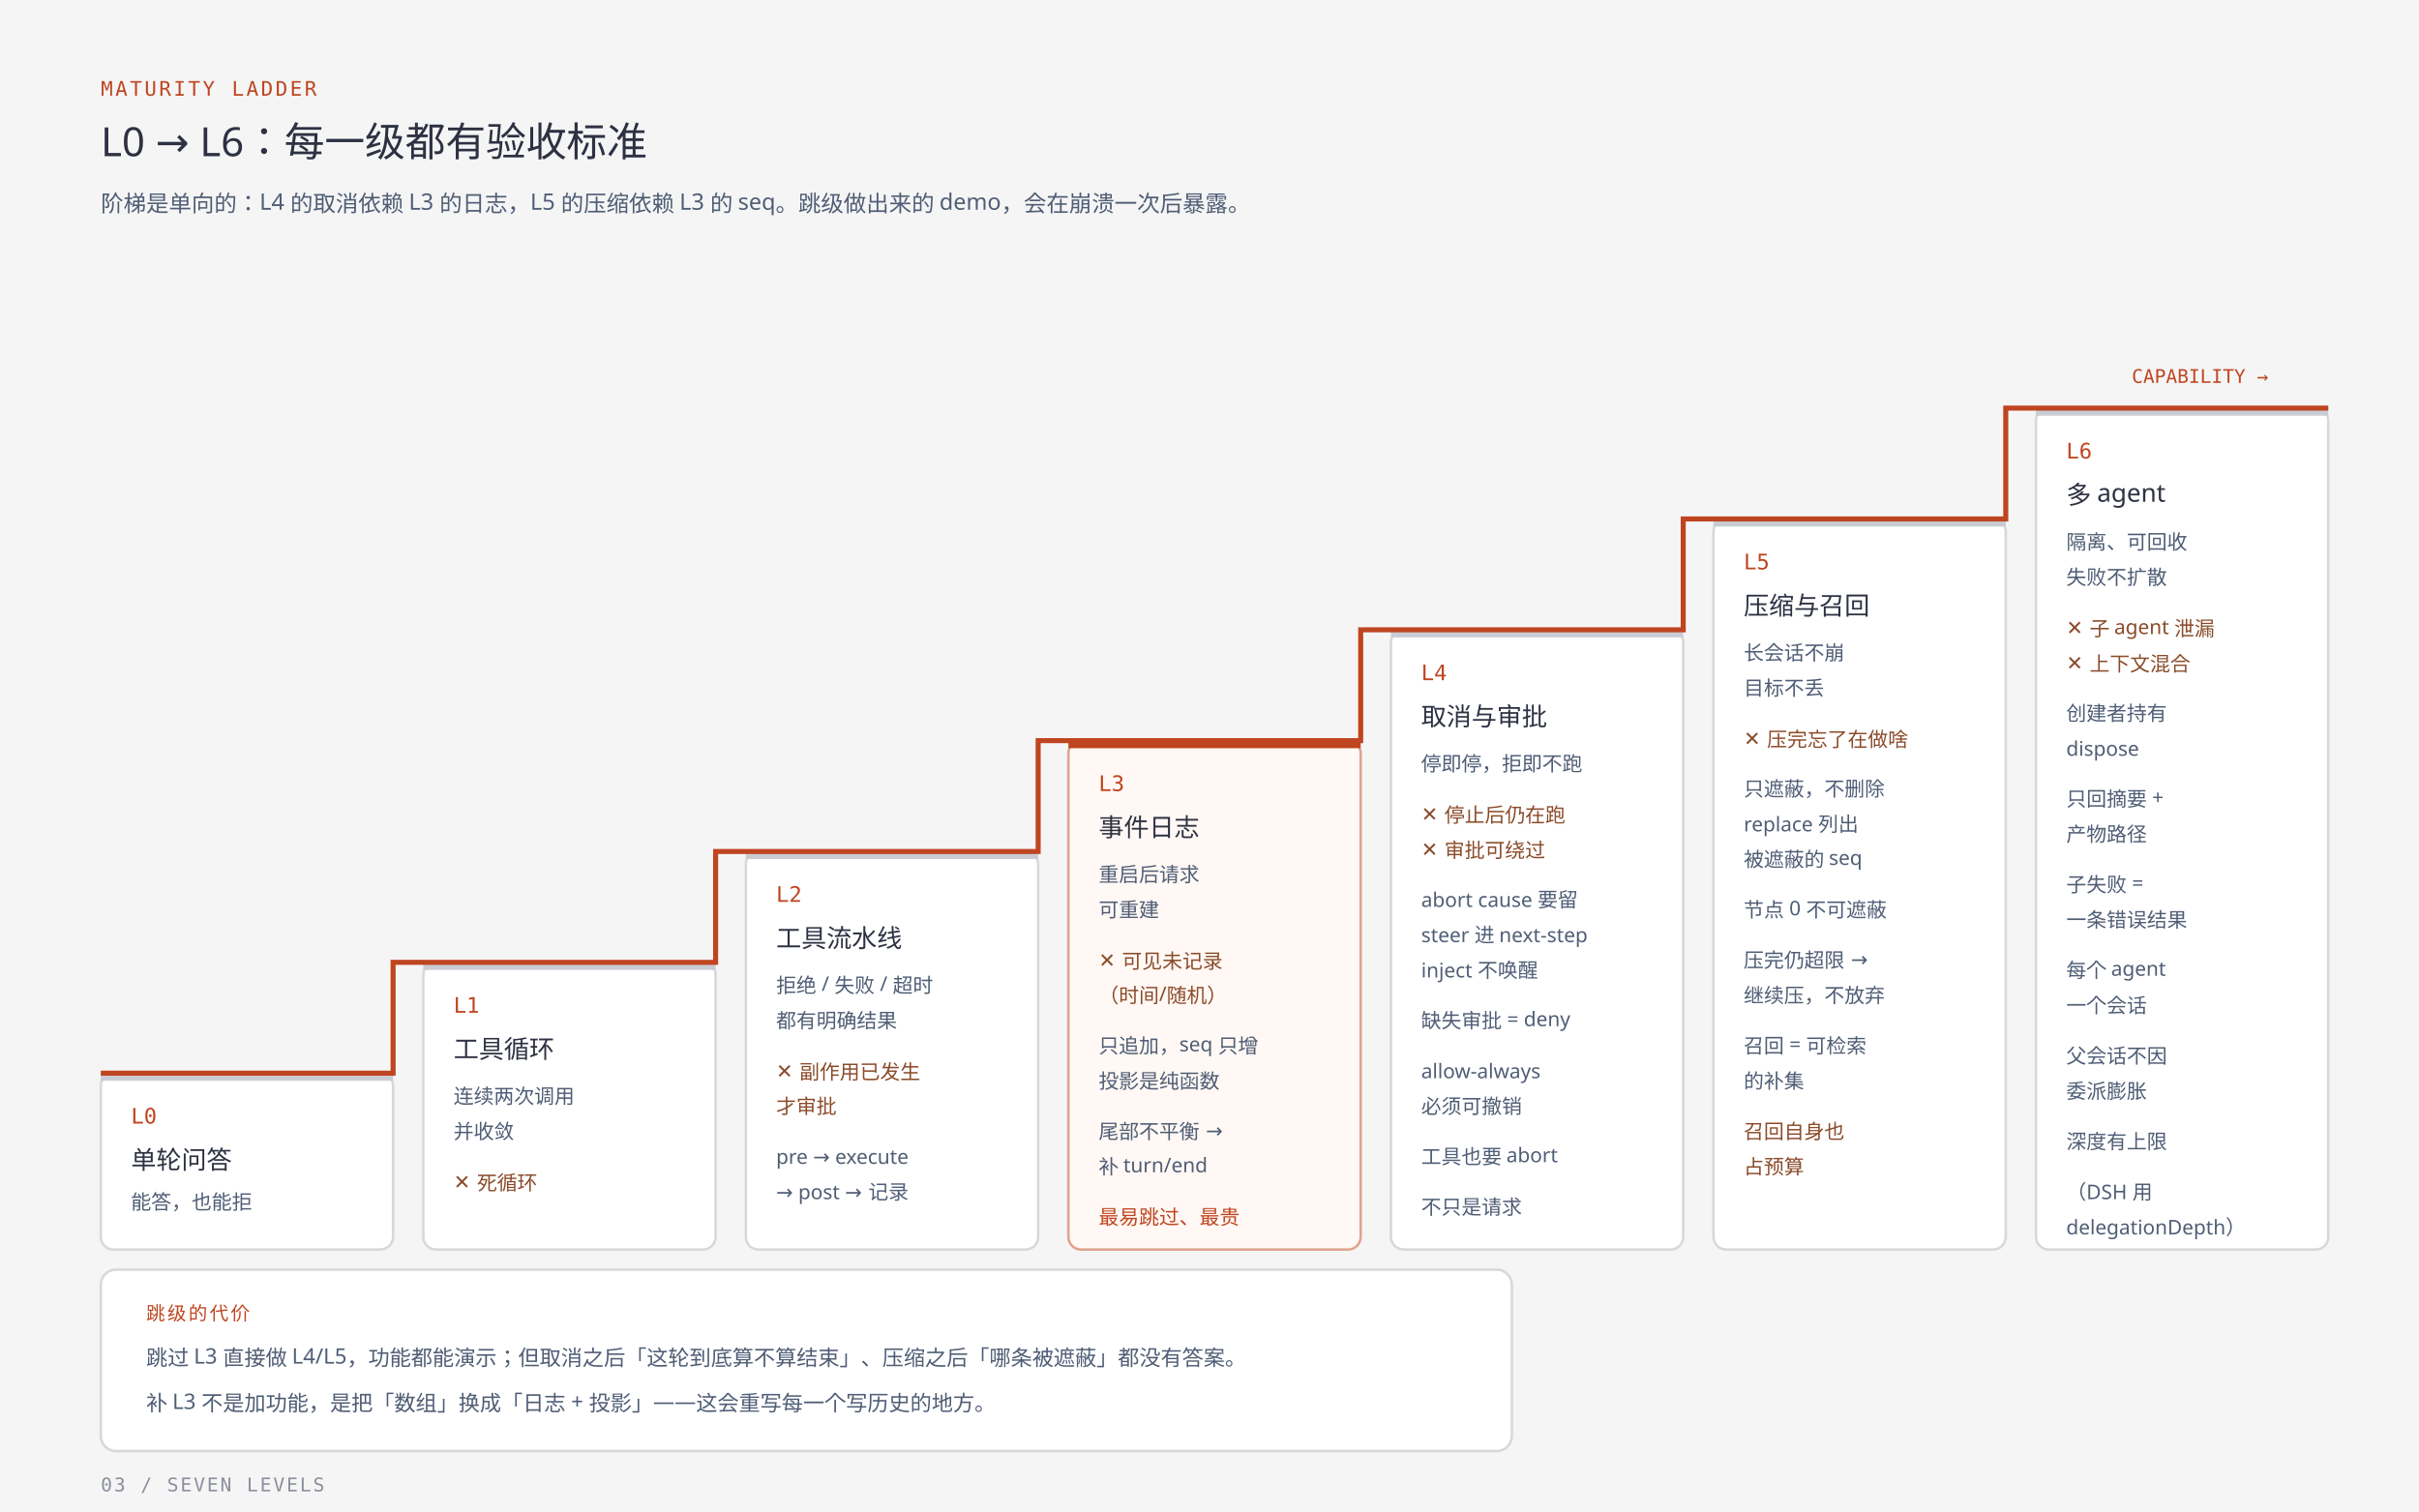
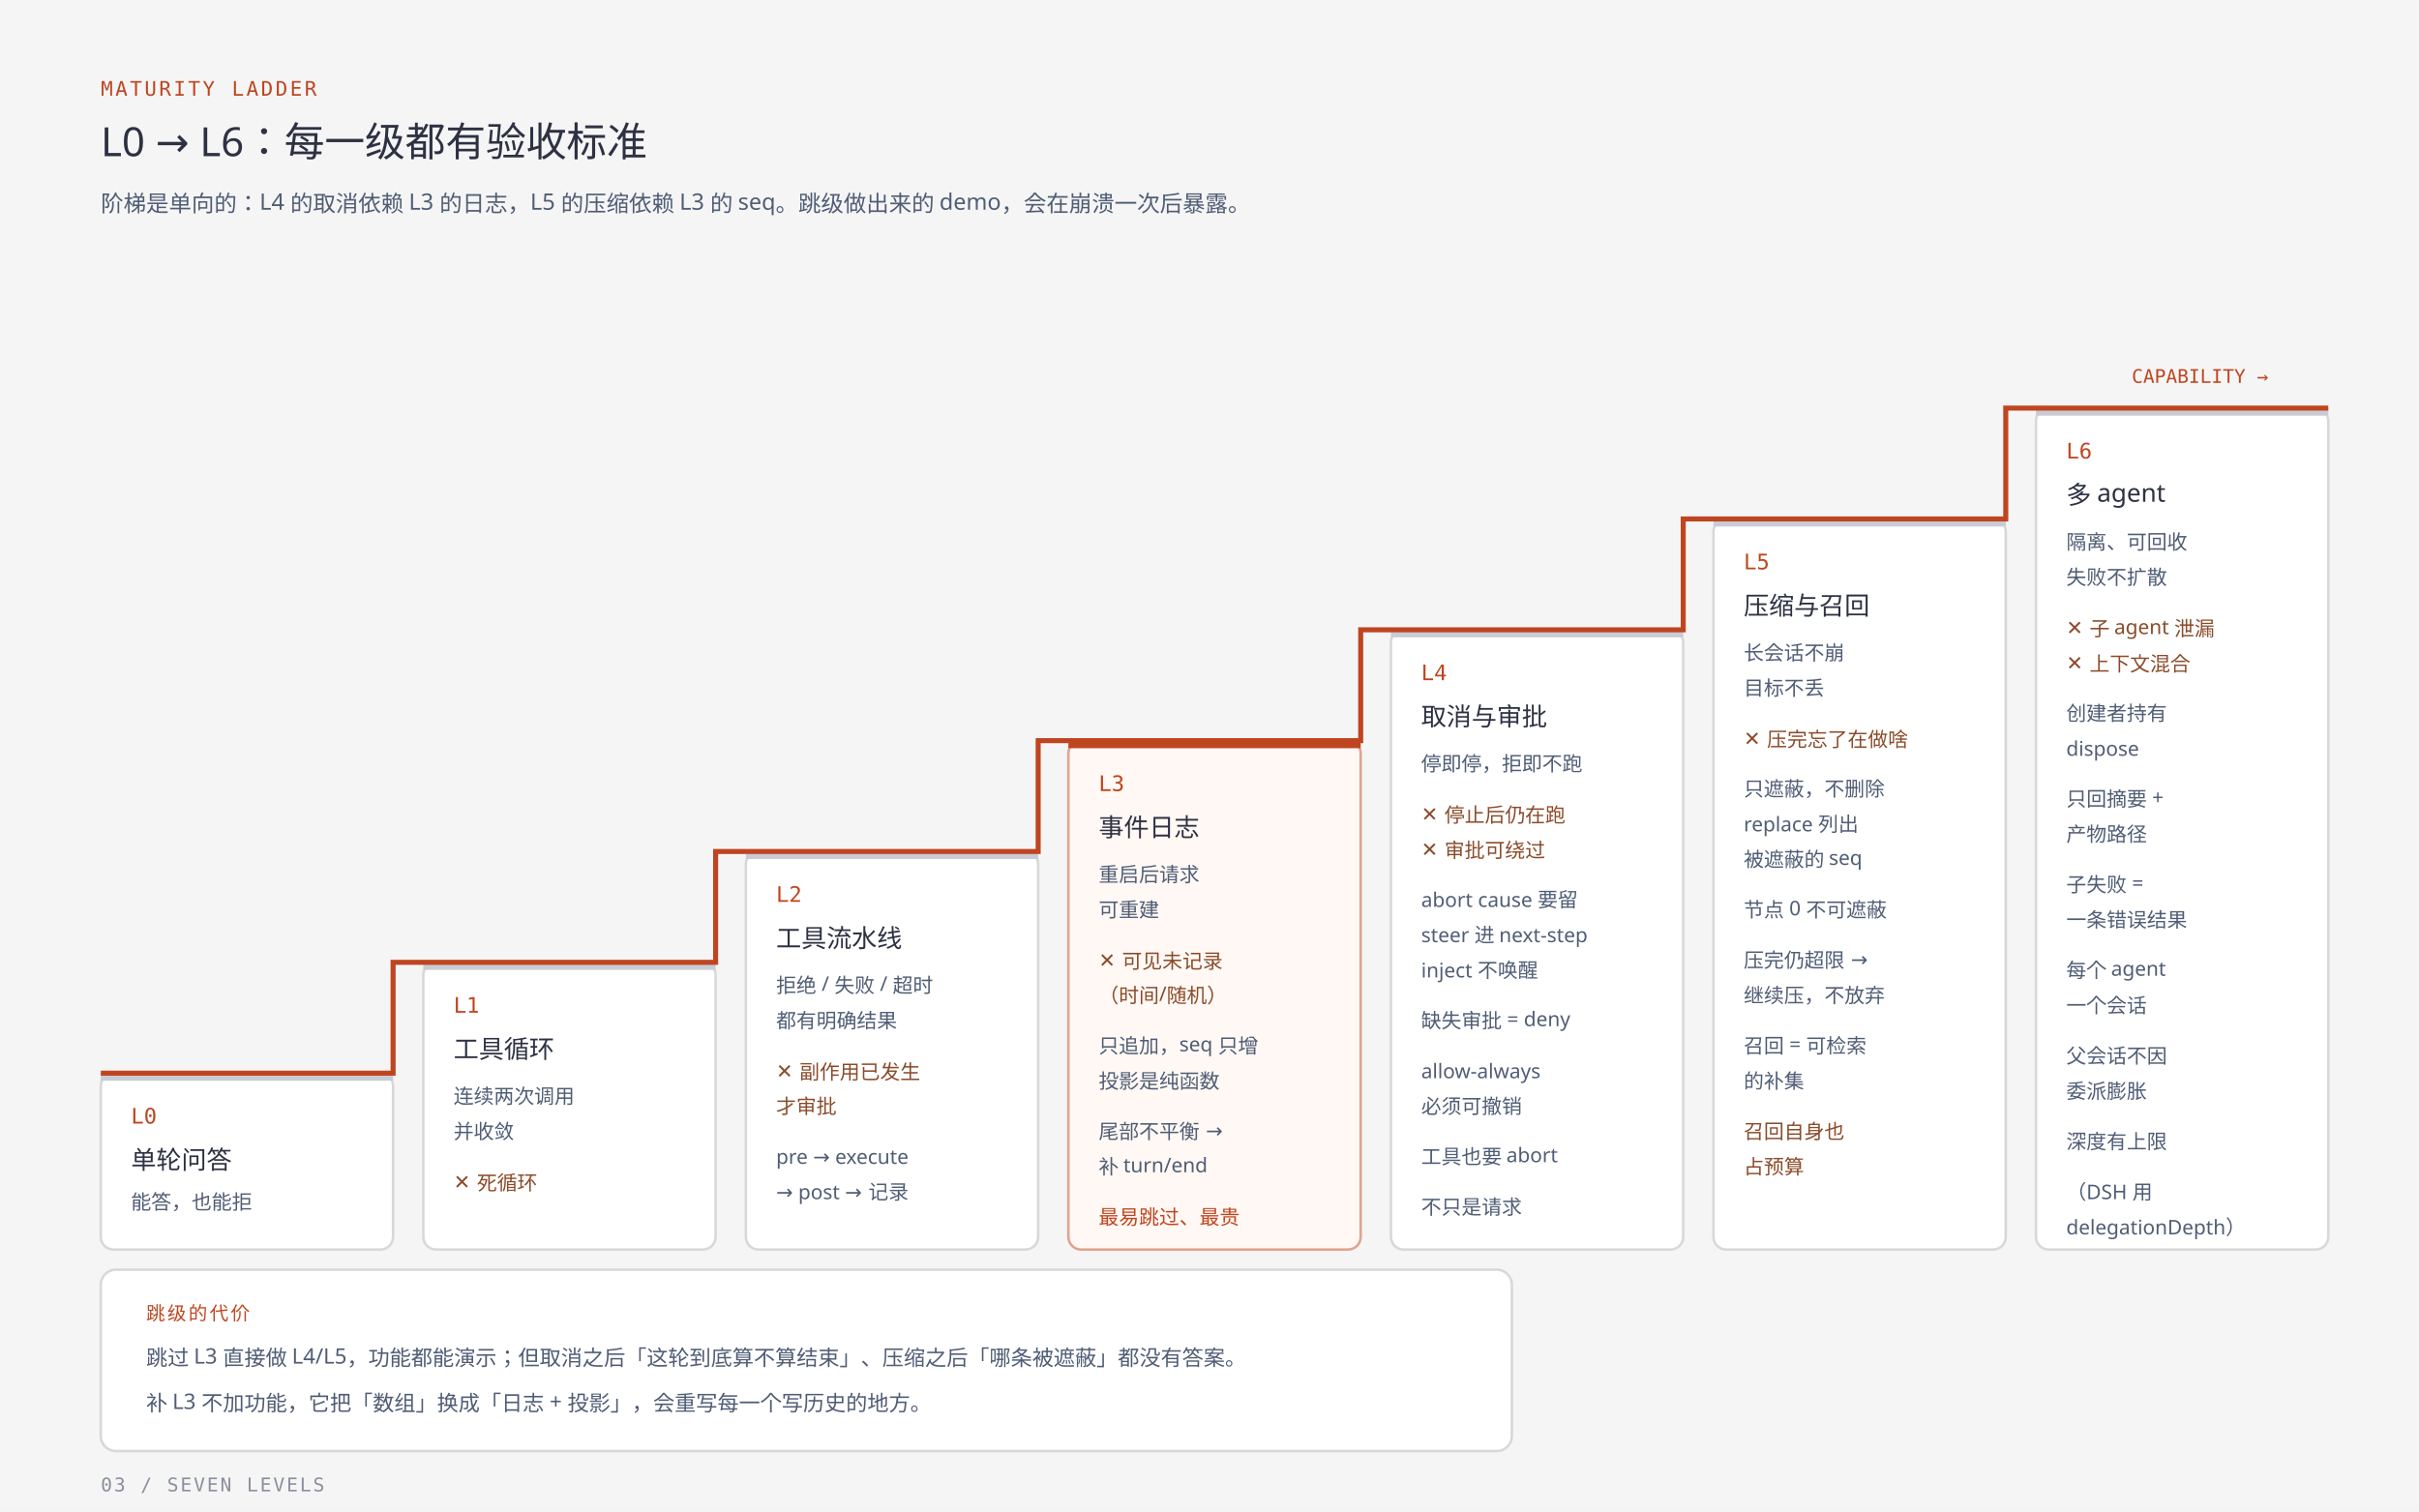
<svg xmlns="http://www.w3.org/2000/svg" viewBox="0 0 960 600" width="960" height="600" role="img" aria-labelledby="f03-d03-title f03-d03-desc">
  <rect width="960" height="600" fill="#f5f5f5" />
  <text x="40" y="38" font-family="'Geist Mono','SF Mono',ui-monospace,monospace" font-size="8" letter-spacing=".12em" fill="#bf4520">MATURITY LADDER</text>
  <text x="40" y="62" font-family="'Geist','PingFang SC','Noto Sans SC',system-ui" font-size="16" fill="#2d3142">L0 → L6：每一级都有验收标准</text>
  <text x="40" y="84" font-family="'Geist','PingFang SC','Noto Sans SC',system-ui" font-size="9" fill="#4f5d75">阶梯是单向的：L4 的取消依赖 L3 的日志，L5 的压缩依赖 L3 的 seq。跳级做出来的 demo，会在崩溃一次后暴露。</text>
  <g font-family="'Geist','PingFang SC','Noto Sans SC',system-ui">
    <rect x="40" y="426" width="116" height="70" fill="#ffffff" stroke="#d8d8d8" rx="5" />
    <rect x="40" y="426" width="116" height="3" fill="#c9ccd4" />
    <text x="52" y="446" font-family="'Geist Mono','SF Mono',ui-monospace,monospace" font-size="8.5" fill="#bf4520">L0</text>
    <text x="52" y="464" font-size="10" fill="#2d3142">单轮问答</text>
    <text x="52" y="480" font-size="8" fill="#4f5d75">能答，也能拒</text>
    <rect x="168" y="382" width="116" height="114" fill="#ffffff" stroke="#d8d8d8" rx="5" />
    <rect x="168" y="382" width="116" height="3" fill="#c9ccd4" />
    <text x="180" y="402" font-family="'Geist Mono','SF Mono',ui-monospace,monospace" font-size="8.5" fill="#bf4520">L1</text>
    <text x="180" y="420" font-size="10" fill="#2d3142">工具循环</text>
    <text x="180" y="438" font-size="8" fill="#4f5d75">连续两次调用</text>
    <text x="180" y="452" font-size="8" fill="#4f5d75">并收敛</text>
    <text x="180" y="472" font-size="8" fill="#8a4b2a">✕ 死循环</text>
    <rect x="296" y="338" width="116" height="158" fill="#ffffff" stroke="#d8d8d8" rx="5" />
    <rect x="296" y="338" width="116" height="3" fill="#c9ccd4" />
    <text x="308" y="358" font-family="'Geist Mono','SF Mono',ui-monospace,monospace" font-size="8.5" fill="#bf4520">L2</text>
    <text x="308" y="376" font-size="10" fill="#2d3142">工具流水线</text>
    <text x="308" y="394" font-size="8" fill="#4f5d75">拒绝 / 失败 / 超时</text>
    <text x="308" y="408" font-size="8" fill="#4f5d75">都有明确结果</text>
    <text x="308" y="428" font-size="8" fill="#8a4b2a">✕ 副作用已发生</text>
    <text x="308" y="442" font-size="8" fill="#8a4b2a">  才审批</text>
    <text x="308" y="462" font-size="8" fill="#4f5d75">pre → execute</text>
    <text x="308" y="476" font-size="8" fill="#4f5d75">→ post → 记录</text>
    <rect x="424" y="294" width="116" height="202" fill="#fff8f4" stroke="#e0a48d" rx="5" />
    <rect x="424" y="294" width="116" height="3" fill="#bf4520" />
    <text x="436" y="314" font-family="'Geist Mono','SF Mono',ui-monospace,monospace" font-size="8.5" fill="#bf4520">L3</text>
    <text x="436" y="332" font-size="10" fill="#2d3142">事件日志</text>
    <text x="436" y="350" font-size="8" fill="#4f5d75">重启后请求</text>
    <text x="436" y="364" font-size="8" fill="#4f5d75">可重建</text>
    <text x="436" y="384" font-size="8" fill="#8a4b2a">✕ 可见未记录</text>
    <text x="436" y="398" font-size="8" fill="#8a4b2a">  （时间/随机）</text>
    <text x="436" y="418" font-size="8" fill="#4f5d75">只追加，seq 只增</text>
    <text x="436" y="432" font-size="8" fill="#4f5d75">投影是纯函数</text>
    <text x="436" y="452" font-size="8" fill="#4f5d75">尾部不平衡 →</text>
    <text x="436" y="466" font-size="8" fill="#4f5d75">补 turn/end</text>
    <text x="436" y="486" font-size="8" fill="#bf4520">最易跳过、最贵</text>
    <rect x="552" y="250" width="116" height="246" fill="#ffffff" stroke="#d8d8d8" rx="5" />
    <rect x="552" y="250" width="116" height="3" fill="#c9ccd4" />
    <text x="564" y="270" font-family="'Geist Mono','SF Mono',ui-monospace,monospace" font-size="8.5" fill="#bf4520">L4</text>
    <text x="564" y="288" font-size="10" fill="#2d3142">取消与审批</text>
    <text x="564" y="306" font-size="8" fill="#4f5d75">停即停，拒即不跑</text>
    <text x="564" y="326" font-size="8" fill="#8a4b2a">✕ 停止后仍在跑</text>
    <text x="564" y="340" font-size="8" fill="#8a4b2a">✕ 审批可绕过</text>
    <text x="564" y="360" font-size="8" fill="#4f5d75">abort cause 要留</text>
    <text x="564" y="374" font-size="8" fill="#4f5d75">steer 进 next-step</text>
    <text x="564" y="388" font-size="8" fill="#4f5d75">inject 不唤醒</text>
    <text x="564" y="408" font-size="8" fill="#4f5d75">缺失审批 = deny</text>
    <text x="564" y="428" font-size="8" fill="#4f5d75">allow-always</text>
    <text x="564" y="442" font-size="8" fill="#4f5d75">必须可撤销</text>
    <text x="564" y="462" font-size="8" fill="#4f5d75">工具也要 abort</text>
    <text x="564" y="482" font-size="8" fill="#4f5d75">不只是请求</text>
    <rect x="680" y="206" width="116" height="290" fill="#ffffff" stroke="#d8d8d8" rx="5" />
    <rect x="680" y="206" width="116" height="3" fill="#c9ccd4" />
    <text x="692" y="226" font-family="'Geist Mono','SF Mono',ui-monospace,monospace" font-size="8.5" fill="#bf4520">L5</text>
    <text x="692" y="244" font-size="10" fill="#2d3142">压缩与召回</text>
    <text x="692" y="262" font-size="8" fill="#4f5d75">长会话不崩</text>
    <text x="692" y="276" font-size="8" fill="#4f5d75">目标不丢</text>
    <text x="692" y="296" font-size="8" fill="#8a4b2a">✕ 压完忘了在做啥</text>
    <text x="692" y="316" font-size="8" fill="#4f5d75">只遮蔽，不删除</text>
    <text x="692" y="330" font-size="8" fill="#4f5d75">replace 列出</text>
    <text x="692" y="344" font-size="8" fill="#4f5d75">被遮蔽的 seq</text>
    <text x="692" y="364" font-size="8" fill="#4f5d75">节点 0 不可遮蔽</text>
    <text x="692" y="384" font-size="8" fill="#4f5d75">压完仍超限 →</text>
    <text x="692" y="398" font-size="8" fill="#4f5d75">继续压，不放弃</text>
    <text x="692" y="418" font-size="8" fill="#4f5d75">召回 = 可检索</text>
    <text x="692" y="432" font-size="8" fill="#4f5d75">的补集</text>
    <text x="692" y="452" font-size="8" fill="#8a4b2a">召回自身也</text>
    <text x="692" y="466" font-size="8" fill="#8a4b2a">占预算</text>
    <rect x="808" y="162" width="116" height="334" fill="#ffffff" stroke="#d8d8d8" rx="5" />
    <rect x="808" y="162" width="116" height="3" fill="#c9ccd4" />
    <text x="820" y="182" font-family="'Geist Mono','SF Mono',ui-monospace,monospace" font-size="8.5" fill="#bf4520">L6</text>
    <text x="820" y="200" font-size="10" fill="#2d3142">多 agent</text>
    <text x="820" y="218" font-size="8" fill="#4f5d75">隔离、可回收</text>
    <text x="820" y="232" font-size="8" fill="#4f5d75">失败不扩散</text>
    <text x="820" y="252" font-size="8" fill="#8a4b2a">✕ 子 agent 泄漏</text>
    <text x="820" y="266" font-size="8" fill="#8a4b2a">✕ 上下文混合</text>
    <text x="820" y="286" font-size="8" fill="#4f5d75">创建者持有</text>
    <text x="820" y="300" font-size="8" fill="#4f5d75">dispose</text>
    <text x="820" y="320" font-size="8" fill="#4f5d75">只回摘要 +</text>
    <text x="820" y="334" font-size="8" fill="#4f5d75">产物路径</text>
    <text x="820" y="354" font-size="8" fill="#4f5d75">子失败 =</text>
    <text x="820" y="368" font-size="8" fill="#4f5d75">一条错误结果</text>
    <text x="820" y="388" font-size="8" fill="#4f5d75">每个 agent</text>
    <text x="820" y="402" font-size="8" fill="#4f5d75">一个会话</text>
    <text x="820" y="422" font-size="8" fill="#4f5d75">父会话不因</text>
    <text x="820" y="436" font-size="8" fill="#4f5d75">委派膨胀</text>
    <text x="820" y="456" font-size="8" fill="#4f5d75">深度有上限</text>
    <text x="820" y="476" font-size="8" fill="#4f5d75">（DSH 用</text>
    <text x="820" y="490" font-size="8" fill="#4f5d75">delegationDepth）</text>
  </g>
  <polyline points="40,426 156,426 156,382 284,382 284,338 412,338 412,294 540,294 540,250 668,250 668,206 796,206 796,162 924,162" fill="none" stroke="#bf4520" stroke-width="2" stroke-linejoin="miter" />
  <text x="846" y="152" font-family="'Geist Mono','SF Mono',ui-monospace,monospace" font-size="7.5" fill="#bf4520">CAPABILITY →</text>
  <rect x="40" y="504" width="560" height="72" fill="#ffffff" stroke="#d8d8d8" rx="6" />
  <text x="58" y="524" font-family="'Geist Mono','SF Mono',ui-monospace,monospace" font-size="7.5" letter-spacing=".12em" fill="#bf4520">跳级的代价</text>
  <text x="58" y="542" font-family="'Geist','PingFang SC','Noto Sans SC',system-ui" font-size="8.5" fill="#4f5d75">跳过 L3 直接做 L4/L5，功能都能演示；但取消之后「这轮到底算不算结束」、压缩之后「哪条被遮蔽」都没有答案。</text>
-   <text x="58" y="560" font-family="'Geist','PingFang SC','Noto Sans SC',system-ui" font-size="8.5" fill="#4f5d75">补 L3 不是加功能，是把「数组」换成「日志 + 投影」——这会重写每一个写历史的地方。</text>
+   <text x="58" y="560" font-family="'Geist','PingFang SC','Noto Sans SC',system-ui" font-size="8.5" fill="#4f5d75">补 L3 不加功能，它把「数组」换成「日志 + 投影」，会重写每一个写历史的地方。</text>
  <text x="40" y="592" font-family="'Geist Mono','SF Mono',ui-monospace,monospace" font-size="7.5" letter-spacing=".1em" fill="#8a8f9c">03 / SEVEN LEVELS</text>
</svg>
